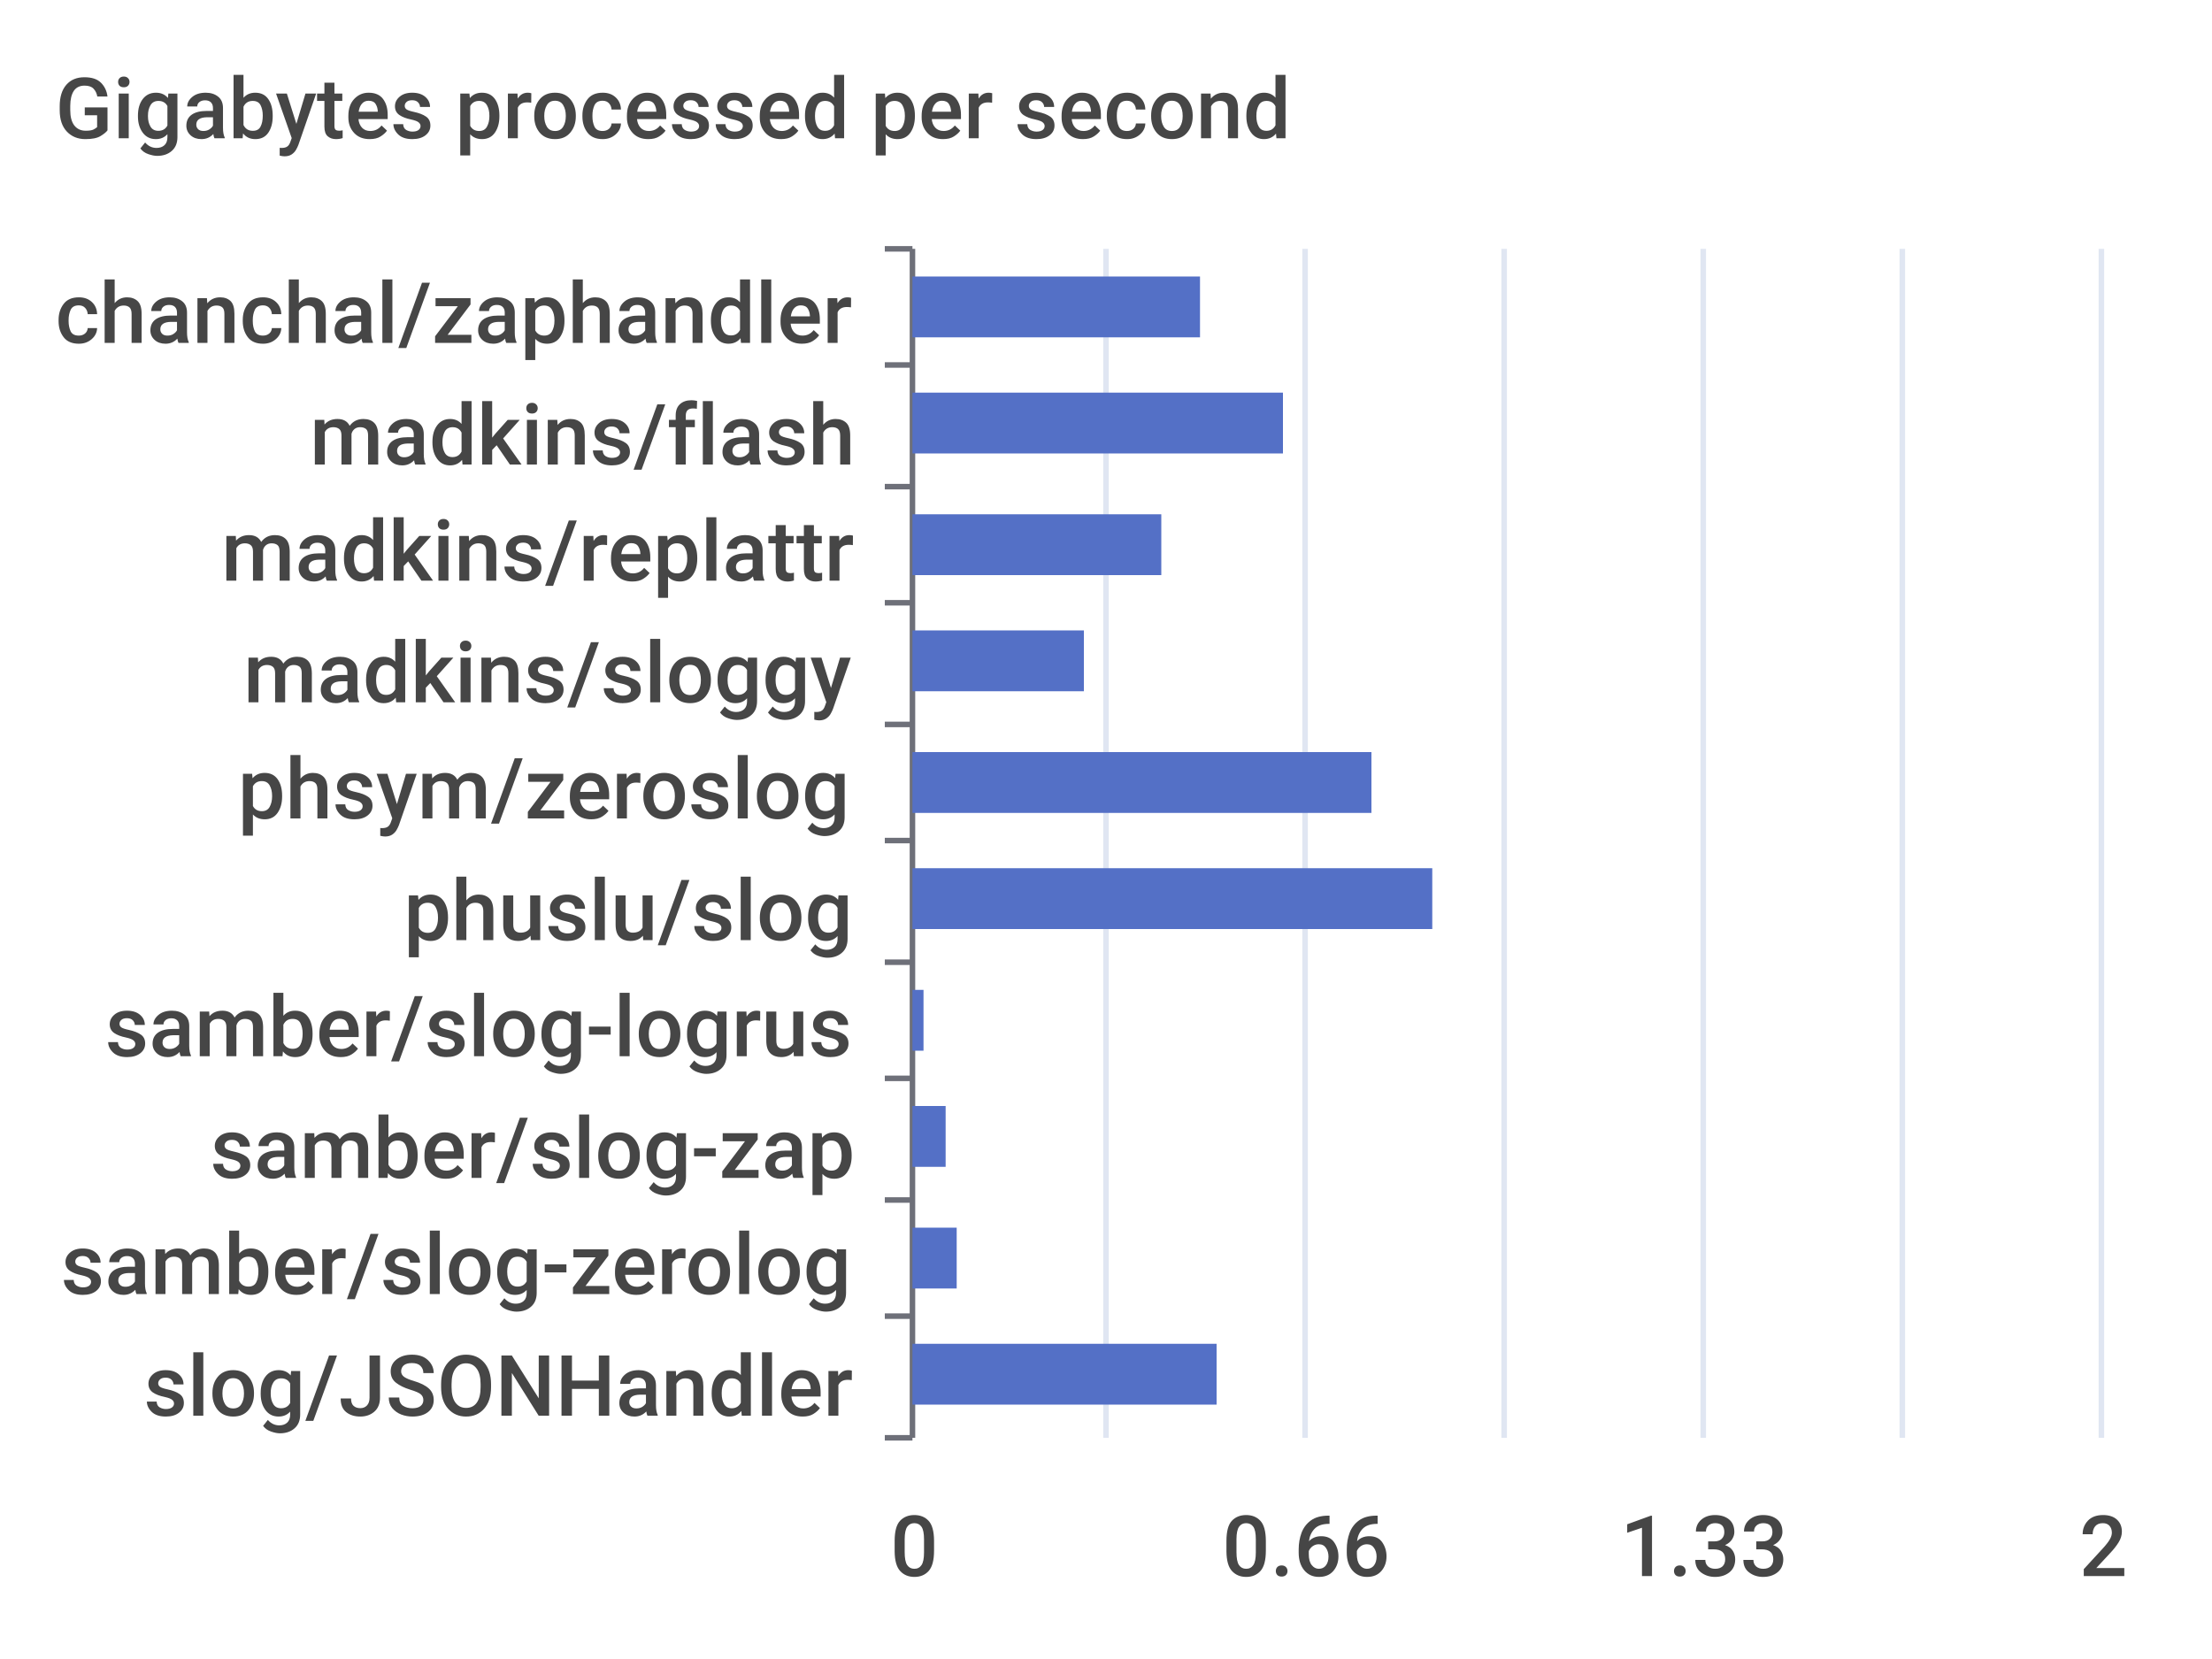
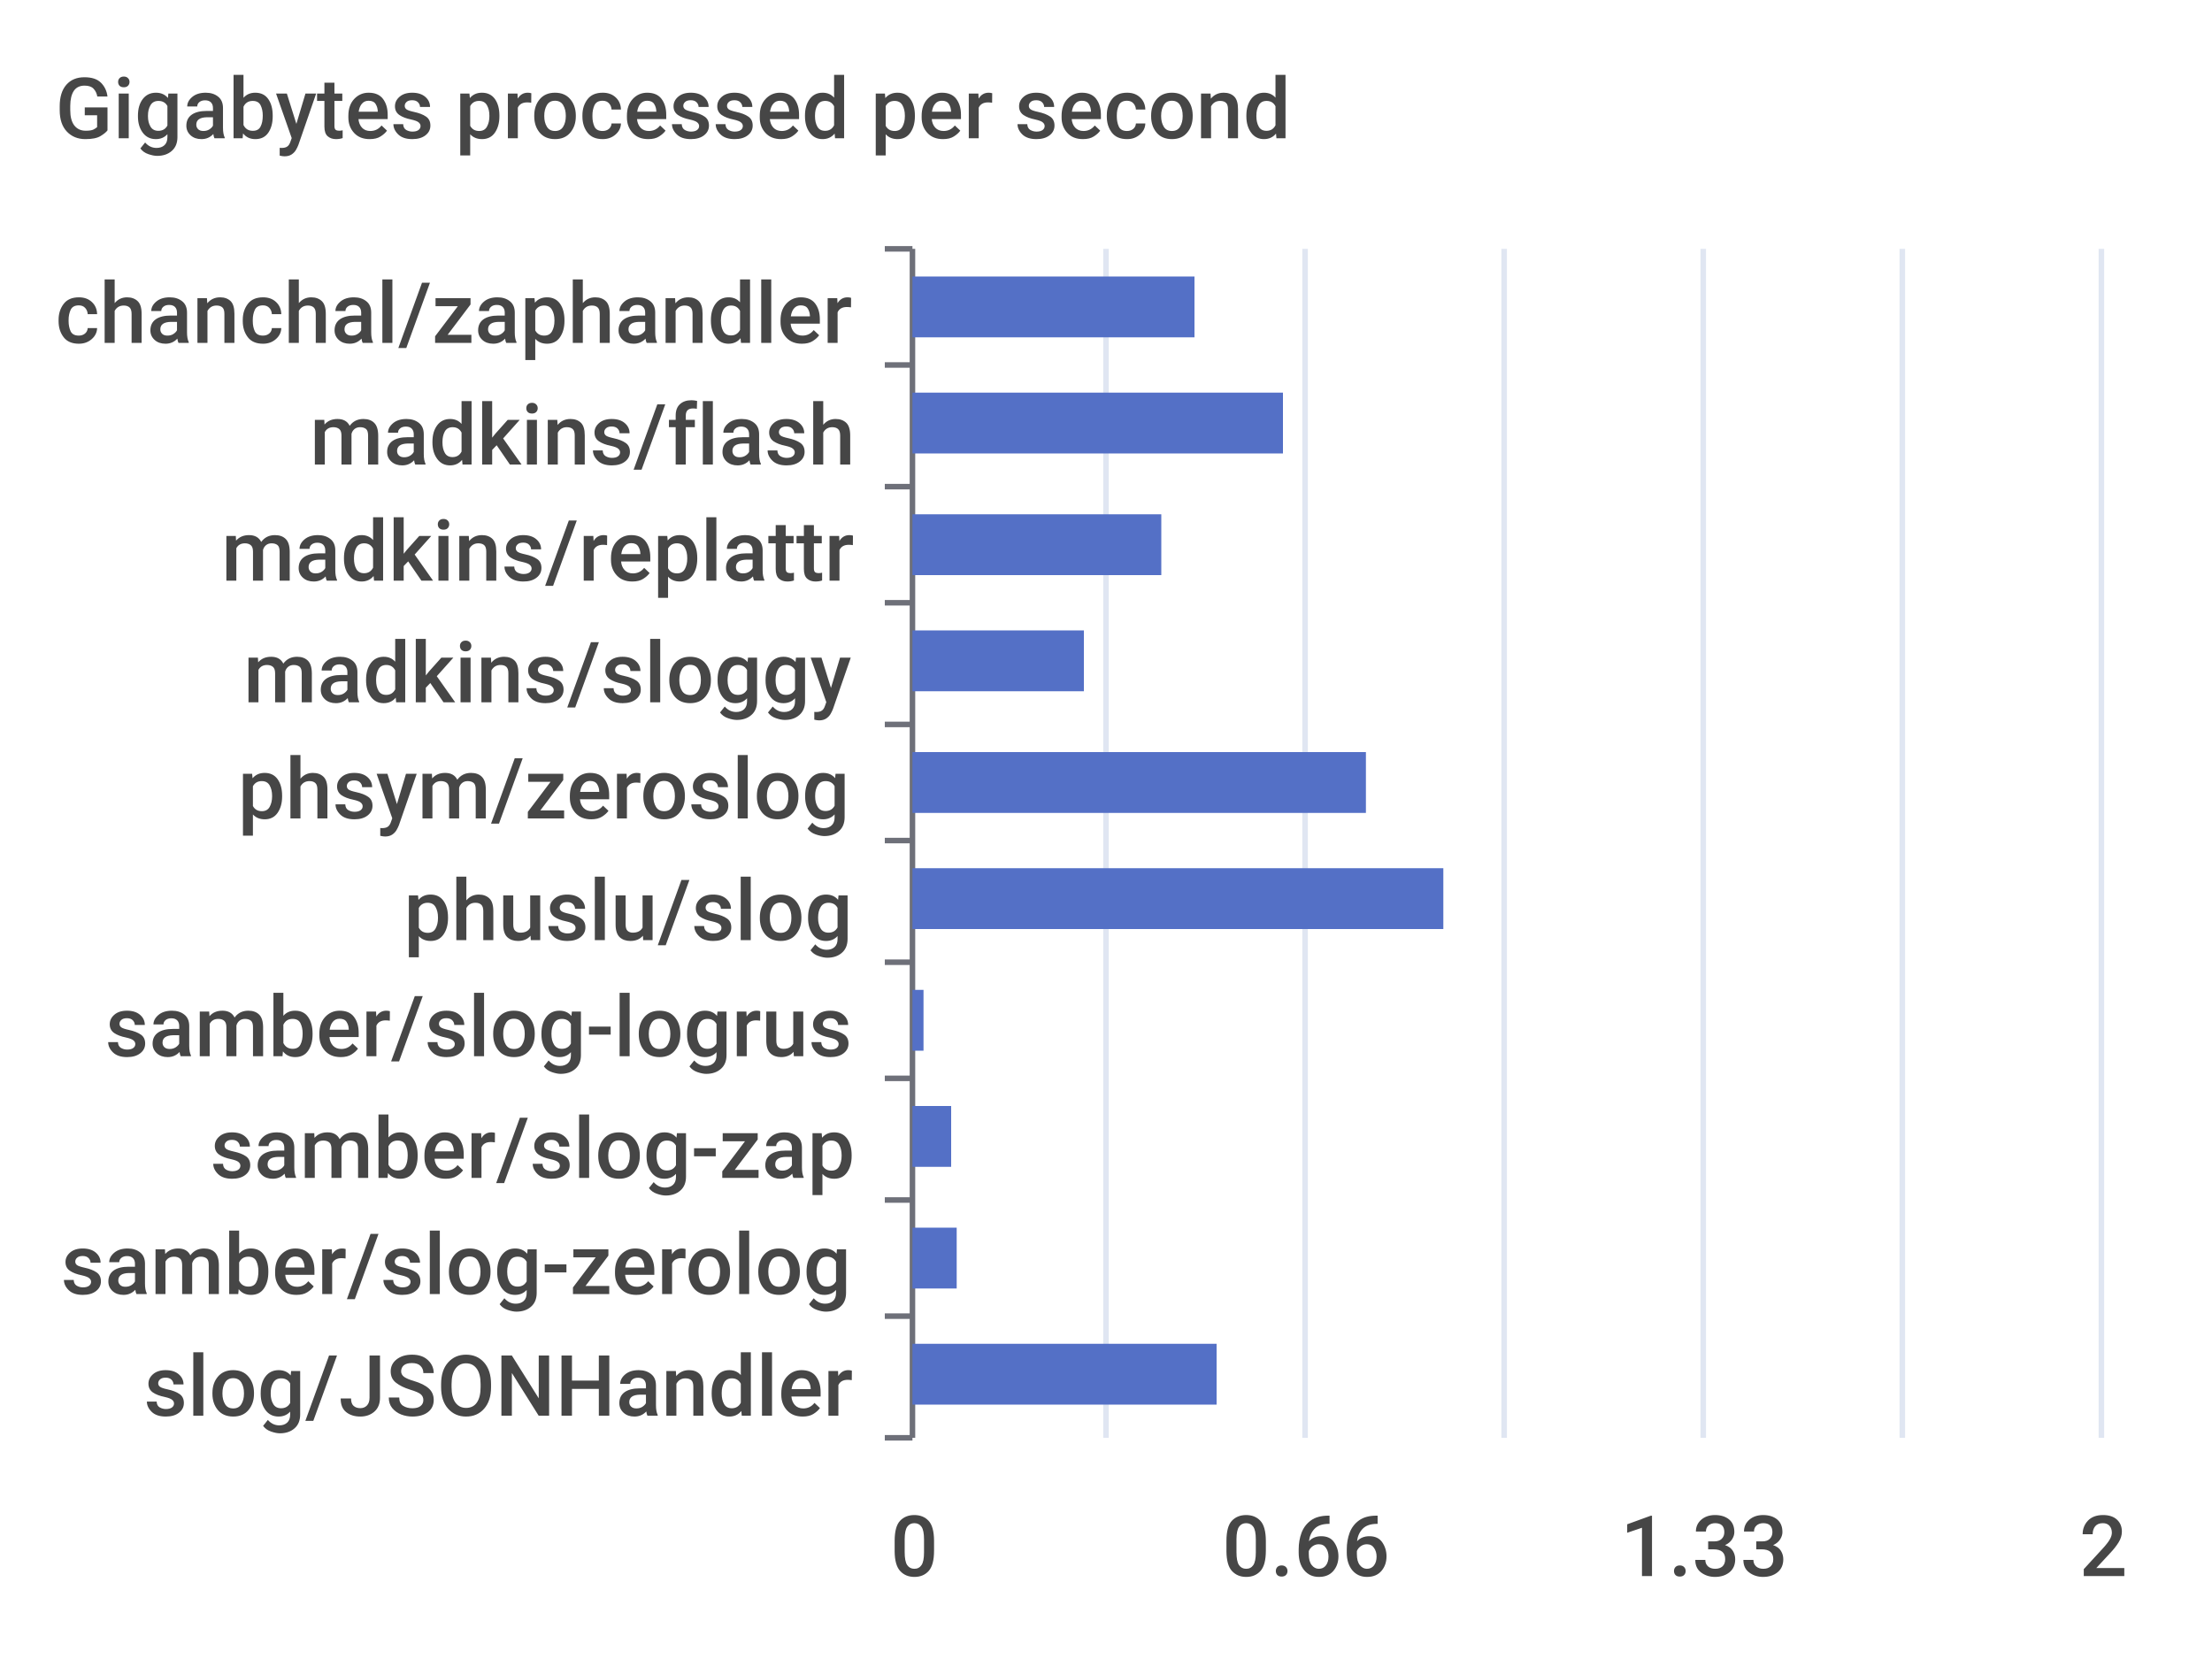
<svg xmlns="http://www.w3.org/2000/svg" width="400" height="300">\n<path d="M 0 0 L 400 0 L 400 300 L 0 300 L 0 0" style="stroke-width:0;stroke:none;fill:rgba(255,255,255,1.0)" />
  <text x="10" y="25" style="stroke-width:0;stroke:none;fill:rgba(70,70,70,1.0);font-size:15.3px;font-family:'Roboto Medium',sans-serif">Gigabytes processed per second</text>
  <path d="M 160 45 L 165 45" style="stroke-width:1;stroke:rgba(110,112,121,1.0);fill:none" />
  <path d="M 160 66 L 165 66" style="stroke-width:1;stroke:rgba(110,112,121,1.0);fill:none" />
  <path d="M 160 88 L 165 88" style="stroke-width:1;stroke:rgba(110,112,121,1.0);fill:none" />
  <path d="M 160 109 L 165 109" style="stroke-width:1;stroke:rgba(110,112,121,1.0);fill:none" />
  <path d="M 160 131 L 165 131" style="stroke-width:1;stroke:rgba(110,112,121,1.0);fill:none" />
  <path d="M 160 152 L 165 152" style="stroke-width:1;stroke:rgba(110,112,121,1.0);fill:none" />
  <path d="M 160 174 L 165 174" style="stroke-width:1;stroke:rgba(110,112,121,1.0);fill:none" />
  <path d="M 160 195 L 165 195" style="stroke-width:1;stroke:rgba(110,112,121,1.0);fill:none" />
  <path d="M 160 217 L 165 217" style="stroke-width:1;stroke:rgba(110,112,121,1.0);fill:none" />
  <path d="M 160 238 L 165 238" style="stroke-width:1;stroke:rgba(110,112,121,1.0);fill:none" />
  <path d="M 160 260 L 165 260" style="stroke-width:1;stroke:rgba(110,112,121,1.0);fill:none" />
  <path d="M 165 45 L 165 260" style="stroke-width:1;stroke:rgba(110,112,121,1.0);fill:none" />
  <text x="10" y="62" style="stroke-width:0;stroke:none;fill:rgba(70,70,70,1.0);font-size:15.3px;font-family:'Roboto Medium',sans-serif">chanchal/zaphandler</text>
  <text x="56" y="84" style="stroke-width:0;stroke:none;fill:rgba(70,70,70,1.0);font-size:15.3px;font-family:'Roboto Medium',sans-serif">madkins/flash</text>
  <text x="40" y="105" style="stroke-width:0;stroke:none;fill:rgba(70,70,70,1.0);font-size:15.3px;font-family:'Roboto Medium',sans-serif">madkins/replattr</text>
  <text x="44" y="127" style="stroke-width:0;stroke:none;fill:rgba(70,70,70,1.0);font-size:15.3px;font-family:'Roboto Medium',sans-serif">madkins/sloggy</text>
  <text x="43" y="148" style="stroke-width:0;stroke:none;fill:rgba(70,70,70,1.0);font-size:15.3px;font-family:'Roboto Medium',sans-serif">phsym/zeroslog</text>
  <text x="73" y="170" style="stroke-width:0;stroke:none;fill:rgba(70,70,70,1.0);font-size:15.3px;font-family:'Roboto Medium',sans-serif">phuslu/slog</text>
  <text x="19" y="191" style="stroke-width:0;stroke:none;fill:rgba(70,70,70,1.0);font-size:15.3px;font-family:'Roboto Medium',sans-serif">samber/slog-logrus</text>
  <text x="38" y="213" style="stroke-width:0;stroke:none;fill:rgba(70,70,70,1.0);font-size:15.3px;font-family:'Roboto Medium',sans-serif">samber/slog-zap</text>
  <text x="11" y="234" style="stroke-width:0;stroke:none;fill:rgba(70,70,70,1.0);font-size:15.3px;font-family:'Roboto Medium',sans-serif">samber/slog-zerolog</text>
  <text x="26" y="256" style="stroke-width:0;stroke:none;fill:rgba(70,70,70,1.0);font-size:15.3px;font-family:'Roboto Medium',sans-serif">slog/JSONHandler</text>
  <text x="161" y="285" style="stroke-width:0;stroke:none;fill:rgba(70,70,70,1.0);font-size:15.3px;font-family:'Roboto Medium',sans-serif">0</text>
  <text x="221" y="285" style="stroke-width:0;stroke:none;fill:rgba(70,70,70,1.0);font-size:15.3px;font-family:'Roboto Medium',sans-serif">0.66</text>
  <text x="293" y="285" style="stroke-width:0;stroke:none;fill:rgba(70,70,70,1.0);font-size:15.3px;font-family:'Roboto Medium',sans-serif">1.33</text>
  <text x="376" y="285" style="stroke-width:0;stroke:none;fill:rgba(70,70,70,1.0);font-size:15.3px;font-family:'Roboto Medium',sans-serif">2</text>
  <path d="M 200 45 L 200 260" style="stroke-width:1;stroke:rgba(224,230,242,1.0);fill:none" />
  <path d="M 236 45 L 236 260" style="stroke-width:1;stroke:rgba(224,230,242,1.0);fill:none" />
  <path d="M 272 45 L 272 260" style="stroke-width:1;stroke:rgba(224,230,242,1.0);fill:none" />
  <path d="M 308 45 L 308 260" style="stroke-width:1;stroke:rgba(224,230,242,1.0);fill:none" />
  <path d="M 344 45 L 344 260" style="stroke-width:1;stroke:rgba(224,230,242,1.0);fill:none" />
  <path d="M 380 45 L 380 260" style="stroke-width:1;stroke:rgba(224,230,242,1.0);fill:none" />
  <path d="M 165 243 L 220 243 L 220 254 L 165 254 L 165 243" style="stroke-width:0;stroke:none;fill:rgba(84,112,198,1.0)" />
  <path d="M 165 222 L 173 222 L 173 233 L 165 233 L 165 222" style="stroke-width:0;stroke:none;fill:rgba(84,112,198,1.0)" />
-   <path d="M 165 200 L 171 200 L 171 211 L 165 211 L 165 200" style="stroke-width:0;stroke:none;fill:rgba(84,112,198,1.0)" />
+   <path d="M 165 200 L 172 200 L 172 211 L 165 211 L 165 200" style="stroke-width:0;stroke:none;fill:rgba(84,112,198,1.0)" />
  <path d="M 165 179 L 167 179 L 167 190 L 165 190 L 165 179" style="stroke-width:0;stroke:none;fill:rgba(84,112,198,1.0)" />
-   <path d="M 165 157 L 259 157 L 259 168 L 165 168 L 165 157" style="stroke-width:0;stroke:none;fill:rgba(84,112,198,1.0)" />
-   <path d="M 165 136 L 248 136 L 248 147 L 165 147 L 165 136" style="stroke-width:0;stroke:none;fill:rgba(84,112,198,1.0)" />
+   <path d="M 165 157 L 261 157 L 261 168 L 165 168 L 165 157" style="stroke-width:0;stroke:none;fill:rgba(84,112,198,1.0)" />
+   <path d="M 165 136 L 247 136 L 247 147 L 165 147 L 165 136" style="stroke-width:0;stroke:none;fill:rgba(84,112,198,1.0)" />
  <path d="M 165 114 L 196 114 L 196 125 L 165 125 L 165 114" style="stroke-width:0;stroke:none;fill:rgba(84,112,198,1.0)" />
  <path d="M 165 93 L 210 93 L 210 104 L 165 104 L 165 93" style="stroke-width:0;stroke:none;fill:rgba(84,112,198,1.0)" />
  <path d="M 165 71 L 232 71 L 232 82 L 165 82 L 165 71" style="stroke-width:0;stroke:none;fill:rgba(84,112,198,1.0)" />
-   <path d="M 165 50 L 217 50 L 217 61 L 165 61 L 165 50" style="stroke-width:0;stroke:none;fill:rgba(84,112,198,1.0)" />
+   <path d="M 165 50 L 216 50 L 216 61 L 165 61 L 165 50" style="stroke-width:0;stroke:none;fill:rgba(84,112,198,1.0)" />
</svg>
